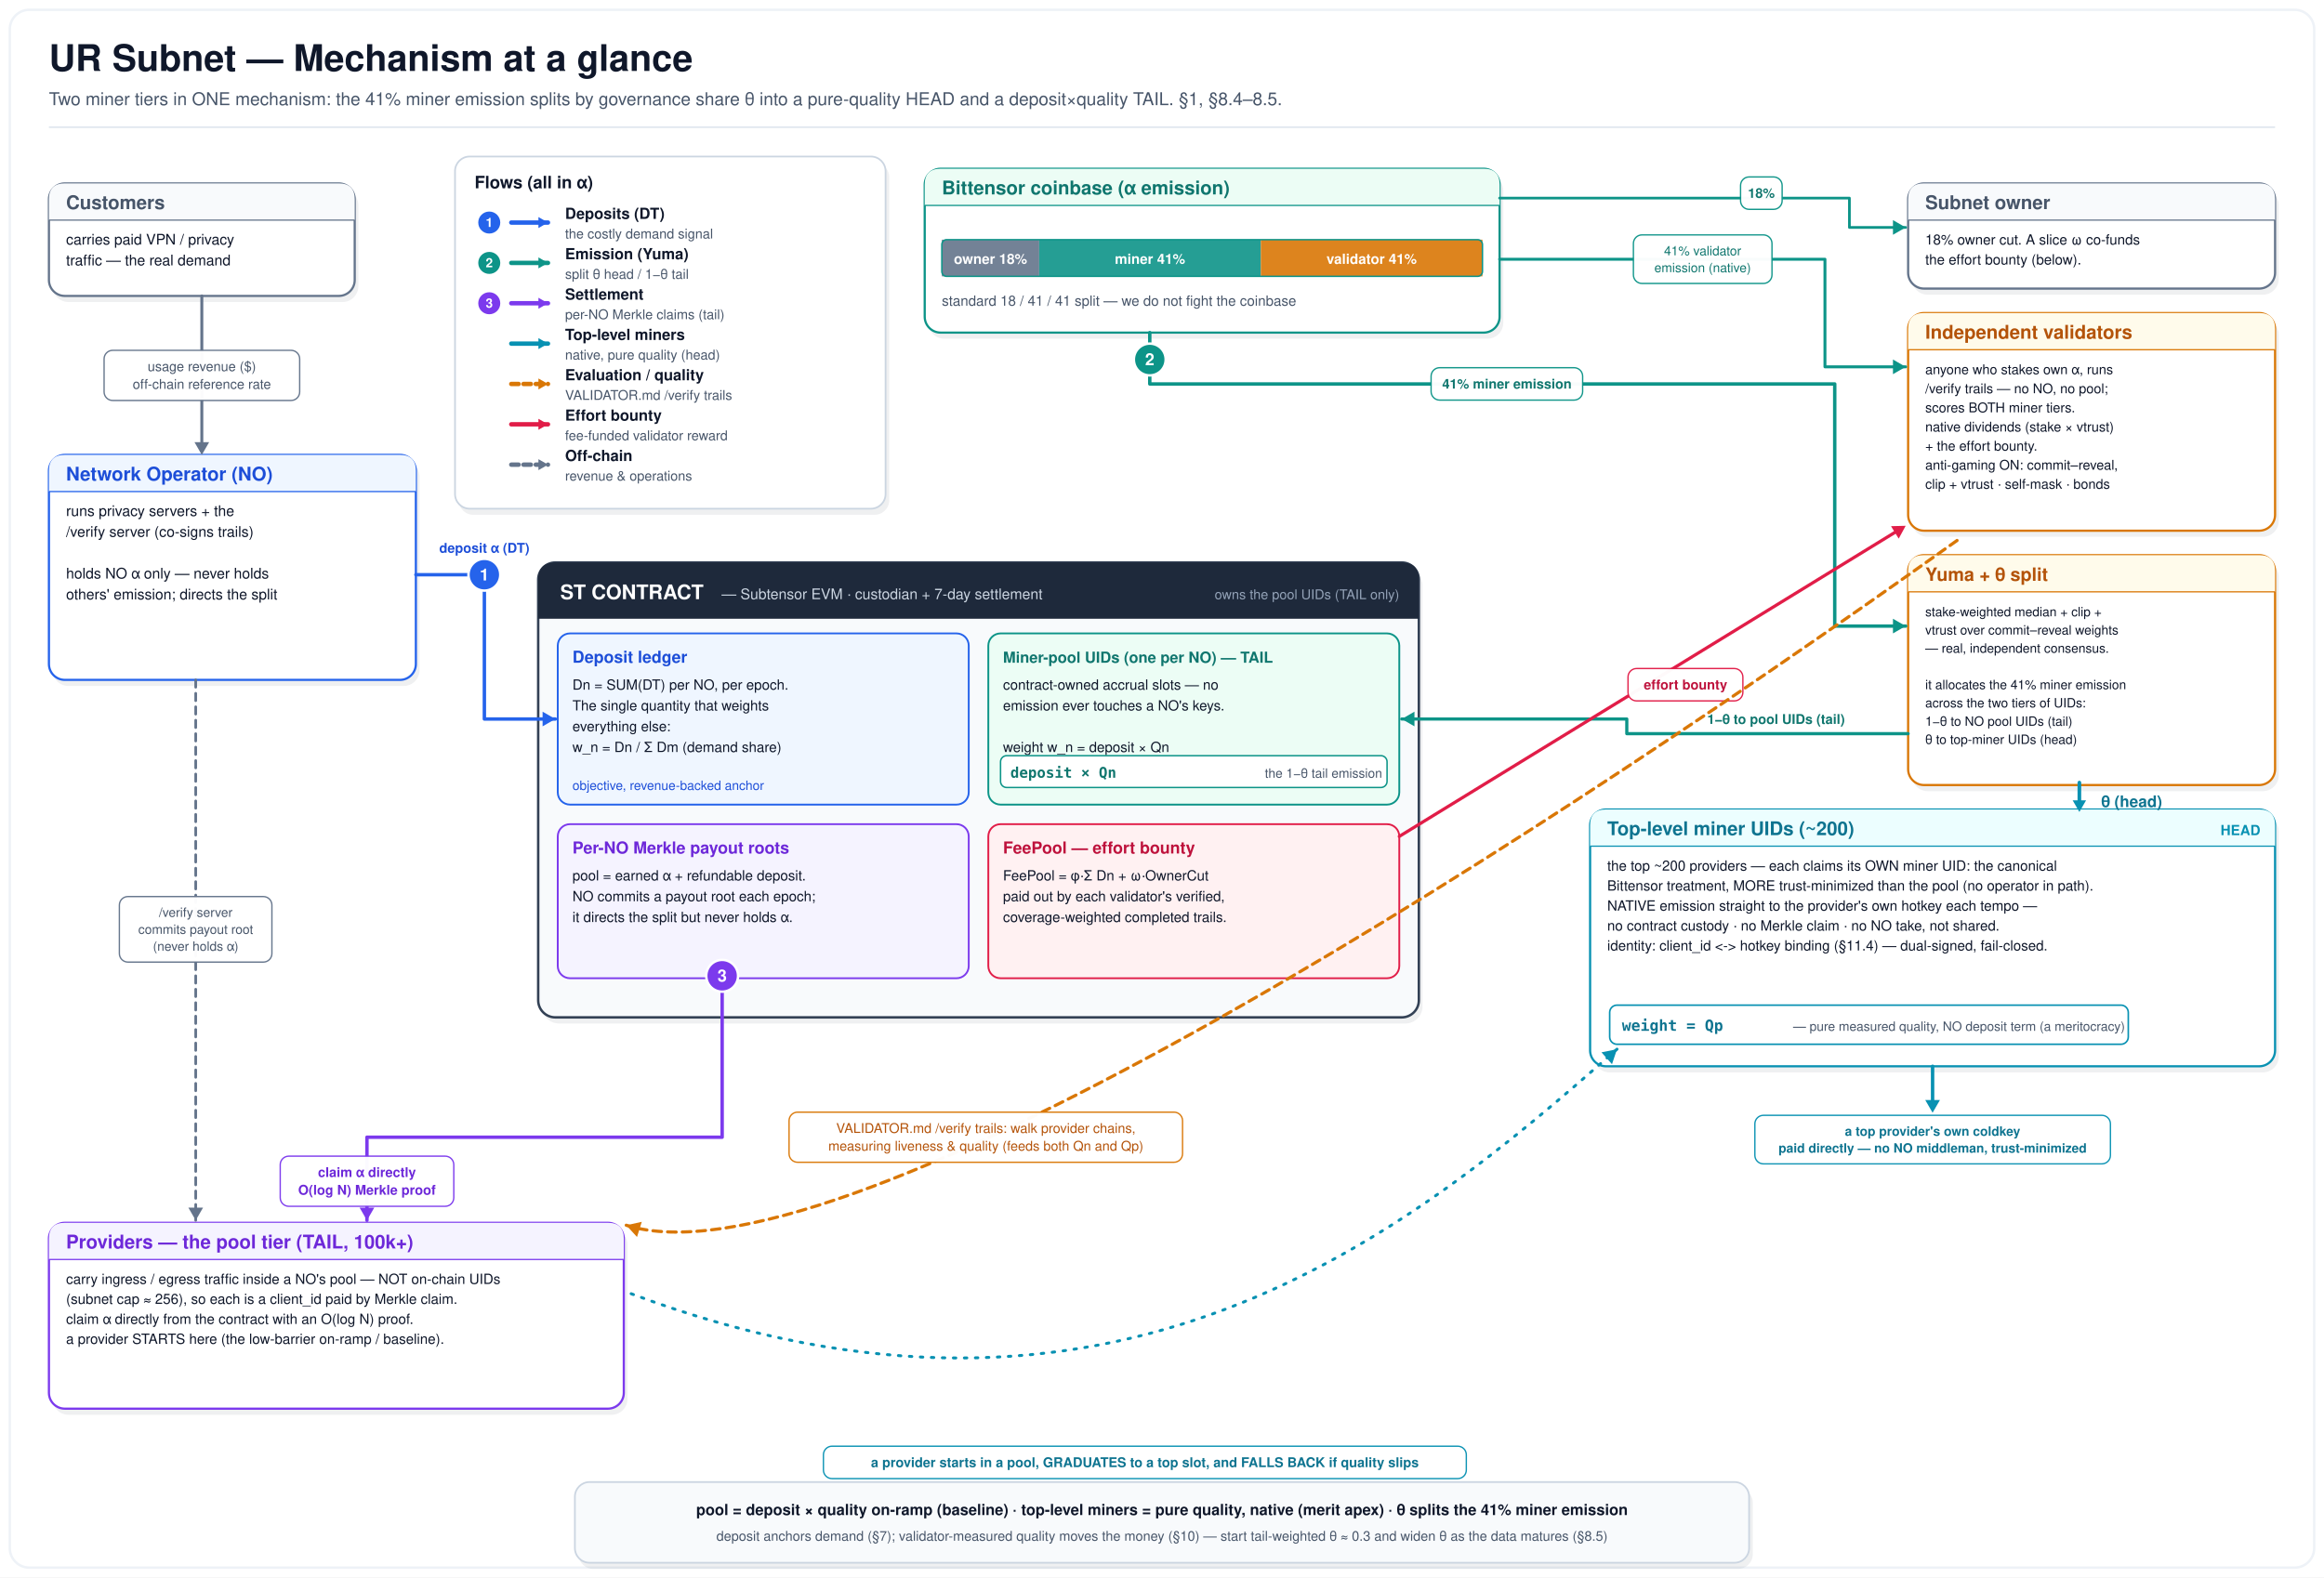
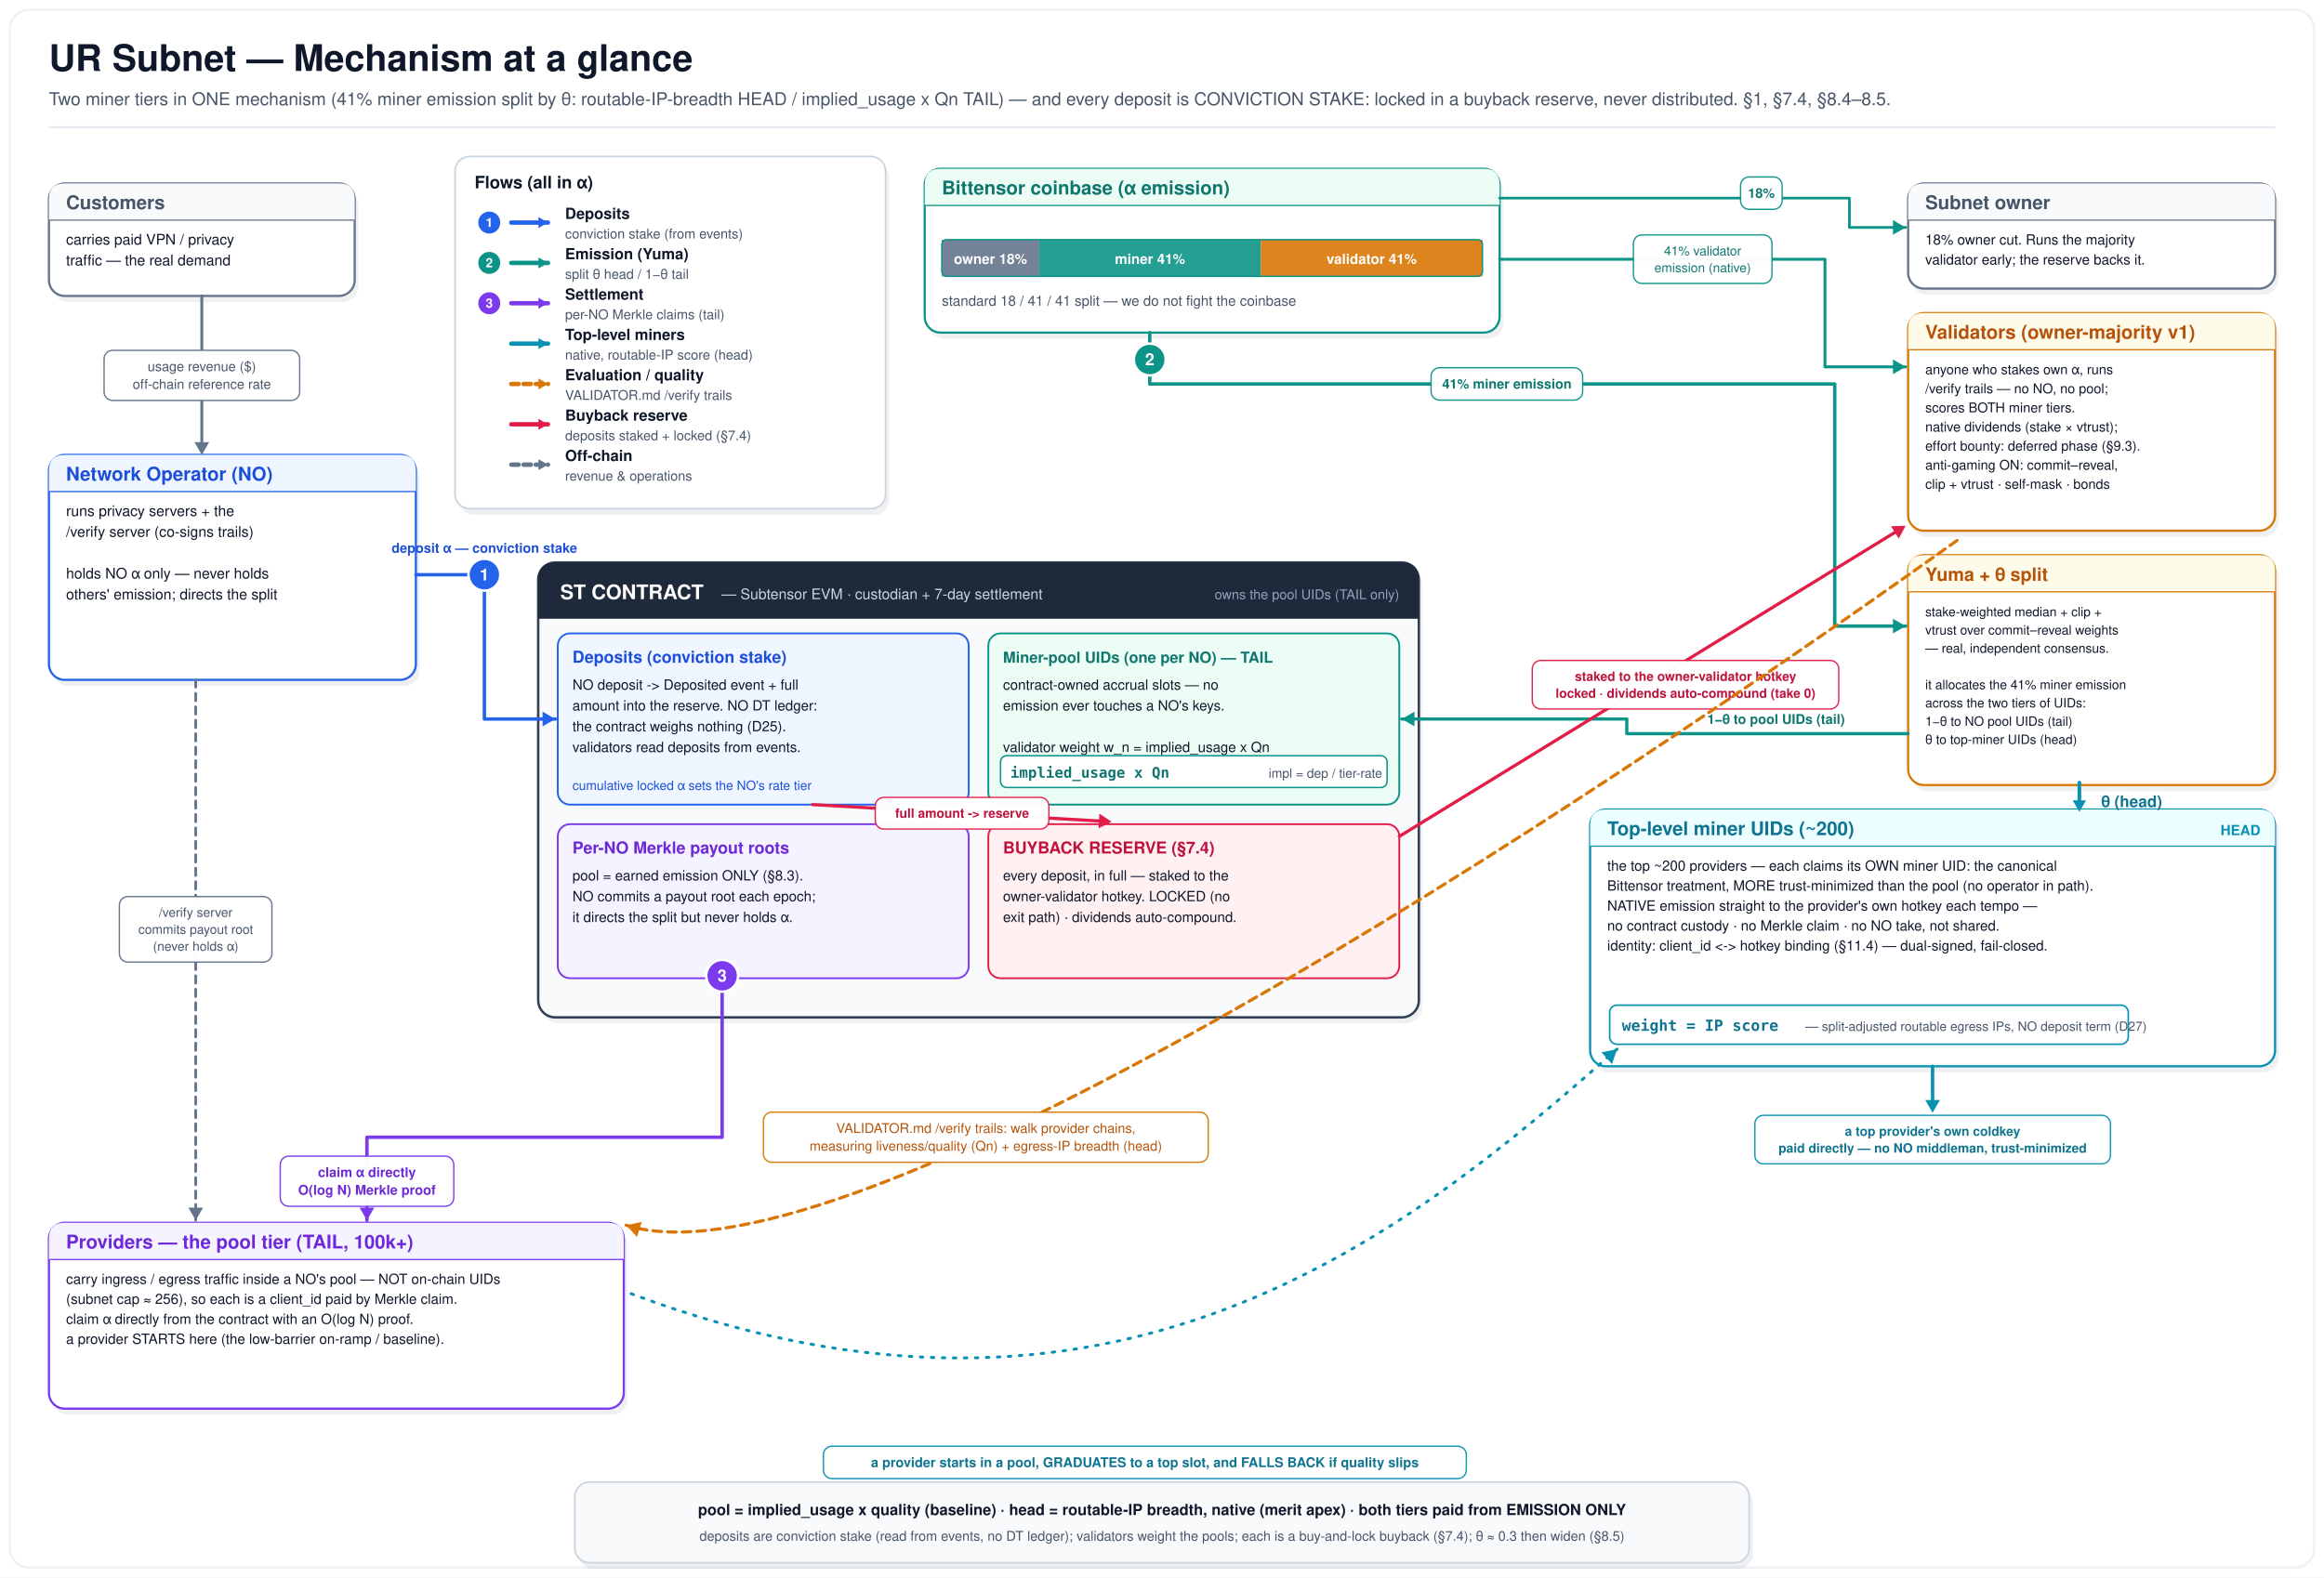
<svg xmlns="http://www.w3.org/2000/svg" width="1900" height="1290" viewBox="0 0 1900 1290">
  <rect width="1900" height="1290" fill="#ffffff" />
  <rect x="8" y="8" width="1884" height="1274" rx="16" fill="none" stroke="#eef2f7" stroke-width="2" />
  <text x="40.0" y="58.0" font-family="'Helvetica Neue','Helvetica','Arial',sans-serif" font-size="30" font-weight="bold" fill="#0f172a" text-anchor="start">UR Subnet — Mechanism at a glance</text>
-   <text x="40.0" y="86.0" font-family="'Helvetica Neue','Helvetica','Arial',sans-serif" font-size="14.5" font-weight="normal" fill="#475569" text-anchor="start">Two miner tiers in ONE mechanism: the 41% miner emission splits by governance share θ into a pure-quality HEAD and a deposit×quality TAIL.  §1, §8.4–8.5.</text>
+   <text x="40.0" y="86.0" font-family="'Helvetica Neue','Helvetica','Arial',sans-serif" font-size="14.5" font-weight="normal" fill="#475569" text-anchor="start">Two miner tiers in ONE mechanism (41% miner emission split by θ: routable-IP-breadth HEAD / implied_usage x Qn TAIL) — and every deposit is CONVICTION STAKE: locked in a buyback reserve, never distributed.  §1, §7.4, §8.4–8.5.</text>
  <line x1="40" y1="104" x2="1860" y2="104" stroke="#e2e8f0" stroke-width="1.5" />
  <rect x="43.0" y="155.0" width="250" height="92" rx="13" fill="#0f172a" opacity="0.07" />
  <rect x="40.0" y="150.0" width="250" height="92" rx="13" fill="#ffffff" stroke="#64748b" stroke-width="1.8" />
  <path d="M 45.0 163.0 a 8 8 0 0 1 8 -8 L 277.0 155.0" fill="none" />
  <path d="M 40.0 163.0 Q 40.0 150.0 53.0 150.0 L 277.0 150.0 Q 290.0 150.0 290.0 163.0 L 290.0 180.0 L 40.0 180.0 Z" fill="#f8fafc" />
  <line x1="40.0" y1="180.0" x2="290.0" y2="180.0" stroke="#64748b" stroke-width="1" />
  <text x="54.0" y="171.0" font-family="'Helvetica Neue','Helvetica','Arial',sans-serif" font-size="15.5" font-weight="bold" fill="#475569" text-anchor="start">Customers</text>
  <text x="54.0" y="200.0" font-family="'Helvetica Neue','Helvetica','Arial',sans-serif" font-size="12" font-weight="normal" fill="#0f172a" text-anchor="start">carries paid VPN / privacy</text>
  <text x="54.0" y="217.0" font-family="'Helvetica Neue','Helvetica','Arial',sans-serif" font-size="12" font-weight="normal" fill="#0f172a" text-anchor="start">traffic — the real demand</text>
  <rect x="43.0" y="377.0" width="300" height="184" rx="13" fill="#0f172a" opacity="0.07" />
  <rect x="40.0" y="372.0" width="300" height="184" rx="13" fill="#ffffff" stroke="#2563eb" stroke-width="1.8" />
  <path d="M 45.0 385.0 a 8 8 0 0 1 8 -8 L 327.0 377.0" fill="none" />
  <path d="M 40.0 385.0 Q 40.0 372.0 53.0 372.0 L 327.0 372.0 Q 340.0 372.0 340.0 385.0 L 340.0 402.0 L 40.0 402.0 Z" fill="#eff6ff" />
  <line x1="40.0" y1="402.0" x2="340.0" y2="402.0" stroke="#2563eb" stroke-width="1" />
  <text x="54.0" y="393.0" font-family="'Helvetica Neue','Helvetica','Arial',sans-serif" font-size="15.5" font-weight="bold" fill="#1d4ed8" text-anchor="start">Network Operator (NO)</text>
  <text x="54.0" y="422.0" font-family="'Helvetica Neue','Helvetica','Arial',sans-serif" font-size="12" font-weight="normal" fill="#0f172a" text-anchor="start">runs privacy servers + the</text>
  <text x="54.0" y="439.0" font-family="'Helvetica Neue','Helvetica','Arial',sans-serif" font-size="12" font-weight="normal" fill="#0f172a" text-anchor="start">/verify server (co-signs trails)</text>
  <text x="54.0" y="456.1" font-family="'Helvetica Neue','Helvetica','Arial',sans-serif" font-size="12" font-weight="normal" fill="#0f172a" text-anchor="start" />
  <text x="54.0" y="473.1" font-family="'Helvetica Neue','Helvetica','Arial',sans-serif" font-size="12" font-weight="normal" fill="#0f172a" text-anchor="start">holds NO α only — never holds</text>
  <text x="54.0" y="490.2" font-family="'Helvetica Neue','Helvetica','Arial',sans-serif" font-size="12" font-weight="normal" fill="#0f172a" text-anchor="start">others' emission; directs the split</text>
  <rect x="43.0" y="1005.0" width="470" height="152" rx="13" fill="#0f172a" opacity="0.07" />
  <rect x="40.0" y="1000.0" width="470" height="152" rx="13" fill="#ffffff" stroke="#7c3aed" stroke-width="1.8" />
  <path d="M 45.0 1013.0 a 8 8 0 0 1 8 -8 L 497.0 1005.0" fill="none" />
  <path d="M 40.0 1013.0 Q 40.0 1000.0 53.0 1000.0 L 497.0 1000.0 Q 510.0 1000.0 510.0 1013.0 L 510.0 1030.0 L 40.0 1030.0 Z" fill="#f5f3ff" />
  <line x1="40.0" y1="1030.0" x2="510.0" y2="1030.0" stroke="#7c3aed" stroke-width="1" />
  <text x="54.0" y="1021.0" font-family="'Helvetica Neue','Helvetica','Arial',sans-serif" font-size="15.5" font-weight="bold" fill="#6d28d9" text-anchor="start">Providers — the pool tier  (TAIL, 100k+)</text>
  <text x="54.0" y="1050.0" font-family="'Helvetica Neue','Helvetica','Arial',sans-serif" font-size="11.5" font-weight="normal" fill="#0f172a" text-anchor="start">carry ingress / egress traffic inside a NO's pool — NOT on-chain UIDs</text>
  <text x="54.0" y="1066.3" font-family="'Helvetica Neue','Helvetica','Arial',sans-serif" font-size="11.5" font-weight="normal" fill="#0f172a" text-anchor="start">(subnet cap ≈ 256), so each is a client_id paid by Merkle claim.</text>
  <text x="54.0" y="1082.7" font-family="'Helvetica Neue','Helvetica','Arial',sans-serif" font-size="11.5" font-weight="normal" fill="#0f172a" text-anchor="start">claim α directly from the contract with an O(log N) proof.</text>
  <text x="54.0" y="1099.0" font-family="'Helvetica Neue','Helvetica','Arial',sans-serif" font-size="11.5" font-weight="normal" fill="#0f172a" text-anchor="start">a provider STARTS here (the low-barrier on-ramp / baseline).</text>
  <rect x="759.0" y="143.0" width="470" height="134" rx="13" fill="#0f172a" opacity="0.07" />
  <rect x="756.0" y="138.0" width="470" height="134" rx="13" fill="#ffffff" stroke="#0d9488" stroke-width="1.8" />
  <path d="M 761.0 151.0 a 8 8 0 0 1 8 -8 L 1213.0 143.0" fill="none" />
  <path d="M 756.0 151.0 Q 756.0 138.0 769.0 138.0 L 1213.0 138.0 Q 1226.0 138.0 1226.0 151.0 L 1226.0 168.0 L 756.0 168.0 Z" fill="#ecfdf5" />
  <line x1="756.0" y1="168.0" x2="1226.0" y2="168.0" stroke="#0d9488" stroke-width="1" />
  <text x="770.0" y="159.0" font-family="'Helvetica Neue','Helvetica','Arial',sans-serif" font-size="15.5" font-weight="bold" fill="#0f766e" text-anchor="start">Bittensor coinbase  (α emission)</text>
  <rect x="770.0" y="196" width="79.6" height="30" fill="#64748b" opacity="0.9" />
  <text x="809.8" y="215.8" font-family="'Helvetica Neue','Helvetica','Arial',sans-serif" font-size="11.5" font-weight="bold" fill="white" text-anchor="middle">owner 18%</text>
  <rect x="849.6" y="196" width="181.2" height="30" fill="#0d9488" opacity="0.9" />
  <text x="940.2" y="215.8" font-family="'Helvetica Neue','Helvetica','Arial',sans-serif" font-size="11.5" font-weight="bold" fill="white" text-anchor="middle">miner 41%</text>
  <rect x="1030.8" y="196" width="181.2" height="30" fill="#d97706" opacity="0.9" />
  <text x="1121.4" y="215.8" font-family="'Helvetica Neue','Helvetica','Arial',sans-serif" font-size="11.5" font-weight="bold" fill="white" text-anchor="middle">validator 41%</text>
  <rect x="770" y="196" width="442" height="30" rx="4" fill="none" stroke="#0d9488" stroke-width="1.2" />
  <text x="770.0" y="250.0" font-family="'Helvetica Neue','Helvetica','Arial',sans-serif" font-size="11.5" font-weight="italic" fill="#475569" text-anchor="start">standard 18 / 41 / 41 split — we do not fight the coinbase</text>
  <rect x="1563.0" y="155.0" width="300" height="86" rx="13" fill="#0f172a" opacity="0.07" />
  <rect x="1560.0" y="150.0" width="300" height="86" rx="13" fill="#ffffff" stroke="#64748b" stroke-width="1.8" />
  <path d="M 1565.0 163.0 a 8 8 0 0 1 8 -8 L 1847.0 155.0" fill="none" />
  <path d="M 1560.0 163.0 Q 1560.0 150.0 1573.0 150.0 L 1847.0 150.0 Q 1860.0 150.0 1860.0 163.0 L 1860.0 180.0 L 1560.0 180.0 Z" fill="#f8fafc" />
  <line x1="1560.0" y1="180.0" x2="1860.0" y2="180.0" stroke="#64748b" stroke-width="1" />
  <text x="1574.0" y="171.0" font-family="'Helvetica Neue','Helvetica','Arial',sans-serif" font-size="15.5" font-weight="bold" fill="#475569" text-anchor="start">Subnet owner</text>
-   <text x="1574.0" y="200.0" font-family="'Helvetica Neue','Helvetica','Arial',sans-serif" font-size="11.5" font-weight="normal" fill="#0f172a" text-anchor="start">18% owner cut. A slice ω co-funds</text>
-   <text x="1574.0" y="216.3" font-family="'Helvetica Neue','Helvetica','Arial',sans-serif" font-size="11.5" font-weight="normal" fill="#0f172a" text-anchor="start">the effort bounty (below).</text>
+   <text x="1574.0" y="200.0" font-family="'Helvetica Neue','Helvetica','Arial',sans-serif" font-size="11.5" font-weight="normal" fill="#0f172a" text-anchor="start">18% owner cut. Runs the majority</text>
+   <text x="1574.0" y="216.3" font-family="'Helvetica Neue','Helvetica','Arial',sans-serif" font-size="11.5" font-weight="normal" fill="#0f172a" text-anchor="start">validator early; the reserve backs it.</text>
  <rect x="1563.0" y="261.0" width="300" height="178" rx="13" fill="#0f172a" opacity="0.07" />
  <rect x="1560.0" y="256.0" width="300" height="178" rx="13" fill="#ffffff" stroke="#d97706" stroke-width="1.8" />
  <path d="M 1565.0 269.0 a 8 8 0 0 1 8 -8 L 1847.0 261.0" fill="none" />
  <path d="M 1560.0 269.0 Q 1560.0 256.0 1573.0 256.0 L 1847.0 256.0 Q 1860.0 256.0 1860.0 269.0 L 1860.0 286.0 L 1560.0 286.0 Z" fill="#fffbeb" />
  <line x1="1560.0" y1="286.0" x2="1860.0" y2="286.0" stroke="#d97706" stroke-width="1" />
-   <text x="1574.0" y="277.0" font-family="'Helvetica Neue','Helvetica','Arial',sans-serif" font-size="15.5" font-weight="bold" fill="#b45309" text-anchor="start">Independent validators</text>
+   <text x="1574.0" y="277.0" font-family="'Helvetica Neue','Helvetica','Arial',sans-serif" font-size="15.5" font-weight="bold" fill="#b45309" text-anchor="start">Validators  (owner-majority v1)</text>
  <text x="1574.0" y="306.0" font-family="'Helvetica Neue','Helvetica','Arial',sans-serif" font-size="11" font-weight="normal" fill="#0f172a" text-anchor="start">anyone who stakes own α, runs</text>
  <text x="1574.0" y="321.6" font-family="'Helvetica Neue','Helvetica','Arial',sans-serif" font-size="11" font-weight="normal" fill="#0f172a" text-anchor="start">/verify trails — no NO, no pool;</text>
  <text x="1574.0" y="337.2" font-family="'Helvetica Neue','Helvetica','Arial',sans-serif" font-size="11" font-weight="normal" fill="#0f172a" text-anchor="start">scores BOTH miner tiers.</text>
-   <text x="1574.0" y="352.9" font-family="'Helvetica Neue','Helvetica','Arial',sans-serif" font-size="11" font-weight="normal" fill="#0f172a" text-anchor="start">native dividends (stake × vtrust)</text>
-   <text x="1574.0" y="368.5" font-family="'Helvetica Neue','Helvetica','Arial',sans-serif" font-size="11" font-weight="normal" fill="#0f172a" text-anchor="start">+ the effort bounty.</text>
+   <text x="1574.0" y="352.9" font-family="'Helvetica Neue','Helvetica','Arial',sans-serif" font-size="11" font-weight="normal" fill="#0f172a" text-anchor="start">native dividends (stake × vtrust);</text>
+   <text x="1574.0" y="368.5" font-family="'Helvetica Neue','Helvetica','Arial',sans-serif" font-size="11" font-weight="normal" fill="#0f172a" text-anchor="start">effort bounty: deferred phase (§9.3).</text>
  <text x="1574.0" y="384.1" font-family="'Helvetica Neue','Helvetica','Arial',sans-serif" font-size="11" font-weight="normal" fill="#0f172a" text-anchor="start">anti-gaming ON: commit–reveal,</text>
  <text x="1574.0" y="399.7" font-family="'Helvetica Neue','Helvetica','Arial',sans-serif" font-size="11" font-weight="normal" fill="#0f172a" text-anchor="start">clip + vtrust · self-mask · bonds</text>
  <rect x="1563.0" y="459.0" width="300" height="188" rx="13" fill="#0f172a" opacity="0.07" />
  <rect x="1560.0" y="454.0" width="300" height="188" rx="13" fill="#ffffff" stroke="#d97706" stroke-width="1.8" />
  <path d="M 1565.0 467.0 a 8 8 0 0 1 8 -8 L 1847.0 459.0" fill="none" />
  <path d="M 1560.0 467.0 Q 1560.0 454.0 1573.0 454.0 L 1847.0 454.0 Q 1860.0 454.0 1860.0 467.0 L 1860.0 484.0 L 1560.0 484.0 Z" fill="#fffbeb" />
  <line x1="1560.0" y1="484.0" x2="1860.0" y2="484.0" stroke="#d97706" stroke-width="1" />
  <text x="1574.0" y="475.0" font-family="'Helvetica Neue','Helvetica','Arial',sans-serif" font-size="15" font-weight="bold" fill="#b45309" text-anchor="start">Yuma  +  θ split</text>
  <text x="1574.0" y="504.0" font-family="'Helvetica Neue','Helvetica','Arial',sans-serif" font-size="10.5" font-weight="normal" fill="#0f172a" text-anchor="start">stake-weighted median + clip +</text>
  <text x="1574.0" y="518.9" font-family="'Helvetica Neue','Helvetica','Arial',sans-serif" font-size="10.5" font-weight="normal" fill="#0f172a" text-anchor="start">vtrust over commit–reveal weights</text>
  <text x="1574.0" y="533.8" font-family="'Helvetica Neue','Helvetica','Arial',sans-serif" font-size="10.5" font-weight="normal" fill="#0f172a" text-anchor="start">— real, independent consensus.</text>
  <text x="1574.0" y="548.7" font-family="'Helvetica Neue','Helvetica','Arial',sans-serif" font-size="10.5" font-weight="normal" fill="#0f172a" text-anchor="start" />
  <text x="1574.0" y="563.6" font-family="'Helvetica Neue','Helvetica','Arial',sans-serif" font-size="10.5" font-weight="normal" fill="#0f172a" text-anchor="start">it allocates the 41% miner emission</text>
  <text x="1574.0" y="578.5" font-family="'Helvetica Neue','Helvetica','Arial',sans-serif" font-size="10.5" font-weight="normal" fill="#0f172a" text-anchor="start">across the two tiers of UIDs:</text>
  <text x="1574.0" y="593.5" font-family="'Helvetica Neue','Helvetica','Arial',sans-serif" font-size="10.5" font-weight="normal" fill="#0f172a" text-anchor="start">   1−θ  to NO pool UIDs  (tail)</text>
  <text x="1574.0" y="608.4" font-family="'Helvetica Neue','Helvetica','Arial',sans-serif" font-size="10.5" font-weight="normal" fill="#0f172a" text-anchor="start">   θ    to top-miner UIDs (head)</text>
  <rect x="1303.0" y="667.0" width="560" height="210" rx="13" fill="#0f172a" opacity="0.07" />
  <rect x="1300.0" y="662.0" width="560" height="210" rx="13" fill="#ffffff" stroke="#0891b2" stroke-width="1.8" />
  <path d="M 1305.0 675.0 a 8 8 0 0 1 8 -8 L 1847.0 667.0" fill="none" />
  <path d="M 1300.0 675.0 Q 1300.0 662.0 1313.0 662.0 L 1847.0 662.0 Q 1860.0 662.0 1860.0 675.0 L 1860.0 692.0 L 1300.0 692.0 Z" fill="#ecfeff" />
  <line x1="1300.0" y1="692.0" x2="1860.0" y2="692.0" stroke="#0891b2" stroke-width="1" />
  <text x="1314.0" y="683.0" font-family="'Helvetica Neue','Helvetica','Arial',sans-serif" font-size="15.5" font-weight="bold" fill="#0e7490" text-anchor="start">Top-level miner UIDs   (~200)</text>
  <text x="1848.0" y="683.0" font-family="'Helvetica Neue','Helvetica','Arial',sans-serif" font-size="11.5" font-weight="bold" fill="#0891b2" text-anchor="end">HEAD</text>
  <text x="1314.0" y="712.0" font-family="'Helvetica Neue','Helvetica','Arial',sans-serif" font-size="11.5" font-weight="normal" fill="#0f172a" text-anchor="start">the top ~200 providers — each claims its OWN miner UID: the canonical</text>
  <text x="1314.0" y="728.3" font-family="'Helvetica Neue','Helvetica','Arial',sans-serif" font-size="11.5" font-weight="normal" fill="#0f172a" text-anchor="start">Bittensor treatment, MORE trust-minimized than the pool (no operator in path).</text>
  <text x="1314.0" y="744.7" font-family="'Helvetica Neue','Helvetica','Arial',sans-serif" font-size="11.5" font-weight="normal" fill="#0f172a" text-anchor="start">NATIVE emission straight to the provider's own hotkey each tempo —</text>
  <text x="1314.0" y="761.0" font-family="'Helvetica Neue','Helvetica','Arial',sans-serif" font-size="11.5" font-weight="normal" fill="#0f172a" text-anchor="start">no contract custody · no Merkle claim · no NO take, not shared.</text>
  <text x="1314.0" y="777.3" font-family="'Helvetica Neue','Helvetica','Arial',sans-serif" font-size="11.5" font-weight="normal" fill="#0f172a" text-anchor="start">identity: client_id &lt;-&gt; hotkey binding (§11.4) — dual-signed, fail-closed.</text>
  <rect x="1316" y="822" width="424" height="32" rx="6" fill="white" stroke="#0891b2" stroke-width="1.3" />
-   <text x="1326.0" y="843.0" font-family="'Menlo','Monaco',monospace" font-size="12.5" font-weight="bold" fill="#0e7490" text-anchor="start">weight = Qp</text>
-   <text x="1466.0" y="843.0" font-family="'Helvetica Neue','Helvetica','Arial',sans-serif" font-size="10.5" font-weight="italic" fill="#475569" text-anchor="start">— pure measured quality, NO deposit term (a meritocracy)</text>
+   <text x="1326.0" y="843.0" font-family="'Menlo','Monaco',monospace" font-size="12.5" font-weight="bold" fill="#0e7490" text-anchor="start">weight = IP score</text>
+   <text x="1476.0" y="843.0" font-family="'Helvetica Neue','Helvetica','Arial',sans-serif" font-size="10.5" font-weight="italic" fill="#475569" text-anchor="start">— split-adjusted routable egress IPs, NO deposit term (D27)</text>
  <rect x="375.0" y="133.0" width="352" height="288" rx="12" fill="#0f172a" opacity="0.07" />
  <rect x="372.0" y="128.0" width="352" height="288" rx="12" fill="#ffffff" stroke="#cbd5e1" stroke-width="1.4" />
  <text x="388.0" y="154.0" font-family="'Helvetica Neue','Helvetica','Arial',sans-serif" font-size="14" font-weight="bold" fill="#0f172a" text-anchor="start">Flows  (all in α)</text>
  <circle cx="400.0" cy="182.0" r="10" fill="#2563eb" stroke="white" stroke-width="2" />
  <text x="400.0" y="185.6" font-family="'Helvetica Neue','Helvetica','Arial',sans-serif" font-size="10.5" font-weight="bold" fill="white" text-anchor="middle">1</text>
  <line x1="418" y1="182" x2="448" y2="182" stroke="#2563eb" stroke-width="3.6" stroke-linecap="round" />
  <path d="M 448.0 182.0 L 440.2 186.5 L 440.2 177.5 Z" fill="#2563eb" />
-   <text x="462.0" y="179.0" font-family="'Helvetica Neue','Helvetica','Arial',sans-serif" font-size="12.5" font-weight="bold" fill="#0f172a" text-anchor="start">Deposits (DT)</text>
-   <text x="462.0" y="195.0" font-family="'Helvetica Neue','Helvetica','Arial',sans-serif" font-size="11" font-weight="normal" fill="#475569" text-anchor="start">the costly demand signal</text>
+   <text x="462.0" y="179.0" font-family="'Helvetica Neue','Helvetica','Arial',sans-serif" font-size="12.5" font-weight="bold" fill="#0f172a" text-anchor="start">Deposits</text>
+   <text x="462.0" y="195.0" font-family="'Helvetica Neue','Helvetica','Arial',sans-serif" font-size="11" font-weight="normal" fill="#475569" text-anchor="start">conviction stake (from events)</text>
  <circle cx="400.0" cy="215.0" r="10" fill="#0d9488" stroke="white" stroke-width="2" />
  <text x="400.0" y="218.6" font-family="'Helvetica Neue','Helvetica','Arial',sans-serif" font-size="10.5" font-weight="bold" fill="white" text-anchor="middle">2</text>
  <line x1="418" y1="215" x2="448" y2="215" stroke="#0d9488" stroke-width="3.6" stroke-linecap="round" />
  <path d="M 448.0 215.0 L 440.2 219.5 L 440.2 210.5 Z" fill="#0d9488" />
  <text x="462.0" y="212.0" font-family="'Helvetica Neue','Helvetica','Arial',sans-serif" font-size="12.5" font-weight="bold" fill="#0f172a" text-anchor="start">Emission (Yuma)</text>
  <text x="462.0" y="228.0" font-family="'Helvetica Neue','Helvetica','Arial',sans-serif" font-size="11" font-weight="normal" fill="#475569" text-anchor="start">split θ head / 1−θ tail</text>
  <circle cx="400.0" cy="248.0" r="10" fill="#7c3aed" stroke="white" stroke-width="2" />
  <text x="400.0" y="251.6" font-family="'Helvetica Neue','Helvetica','Arial',sans-serif" font-size="10.5" font-weight="bold" fill="white" text-anchor="middle">3</text>
  <line x1="418" y1="248" x2="448" y2="248" stroke="#7c3aed" stroke-width="3.6" stroke-linecap="round" />
  <path d="M 448.0 248.0 L 440.2 252.5 L 440.2 243.5 Z" fill="#7c3aed" />
  <text x="462.0" y="245.0" font-family="'Helvetica Neue','Helvetica','Arial',sans-serif" font-size="12.5" font-weight="bold" fill="#0f172a" text-anchor="start">Settlement</text>
  <text x="462.0" y="261.0" font-family="'Helvetica Neue','Helvetica','Arial',sans-serif" font-size="11" font-weight="normal" fill="#475569" text-anchor="start">per-NO Merkle claims (tail)</text>
  <line x1="418" y1="281" x2="448" y2="281" stroke="#0891b2" stroke-width="3.6" stroke-linecap="round" />
  <path d="M 448.0 281.0 L 440.2 285.5 L 440.2 276.5 Z" fill="#0891b2" />
  <text x="462.0" y="278.0" font-family="'Helvetica Neue','Helvetica','Arial',sans-serif" font-size="12.5" font-weight="bold" fill="#0f172a" text-anchor="start">Top-level miners</text>
-   <text x="462.0" y="294.0" font-family="'Helvetica Neue','Helvetica','Arial',sans-serif" font-size="11" font-weight="normal" fill="#475569" text-anchor="start">native, pure quality (head)</text>
+   <text x="462.0" y="294.0" font-family="'Helvetica Neue','Helvetica','Arial',sans-serif" font-size="11" font-weight="normal" fill="#475569" text-anchor="start">native, routable-IP score (head)</text>
  <line x1="418" y1="314" x2="448" y2="314" stroke="#d97706" stroke-width="3.6" stroke-linecap="round" stroke-dasharray="6 4" />
  <path d="M 448.0 314.0 L 440.2 318.5 L 440.2 309.5 Z" fill="#d97706" />
  <text x="462.0" y="311.0" font-family="'Helvetica Neue','Helvetica','Arial',sans-serif" font-size="12.5" font-weight="bold" fill="#0f172a" text-anchor="start">Evaluation / quality</text>
  <text x="462.0" y="327.0" font-family="'Helvetica Neue','Helvetica','Arial',sans-serif" font-size="11" font-weight="normal" fill="#475569" text-anchor="start">VALIDATOR.md /verify trails</text>
  <line x1="418" y1="347" x2="448" y2="347" stroke="#e11d48" stroke-width="3.6" stroke-linecap="round" />
  <path d="M 448.0 347.0 L 440.2 351.5 L 440.2 342.5 Z" fill="#e11d48" />
-   <text x="462.0" y="344.0" font-family="'Helvetica Neue','Helvetica','Arial',sans-serif" font-size="12.5" font-weight="bold" fill="#0f172a" text-anchor="start">Effort bounty</text>
-   <text x="462.0" y="360.0" font-family="'Helvetica Neue','Helvetica','Arial',sans-serif" font-size="11" font-weight="normal" fill="#475569" text-anchor="start">fee-funded validator reward</text>
+   <text x="462.0" y="344.0" font-family="'Helvetica Neue','Helvetica','Arial',sans-serif" font-size="12.5" font-weight="bold" fill="#0f172a" text-anchor="start">Buyback reserve</text>
+   <text x="462.0" y="360.0" font-family="'Helvetica Neue','Helvetica','Arial',sans-serif" font-size="11" font-weight="normal" fill="#475569" text-anchor="start">deposits staked + locked (§7.4)</text>
  <line x1="418" y1="380" x2="448" y2="380" stroke="#64748b" stroke-width="3.6" stroke-linecap="round" stroke-dasharray="6 4" />
  <path d="M 448.0 380.0 L 440.2 384.5 L 440.2 375.5 Z" fill="#64748b" />
  <text x="462.0" y="377.0" font-family="'Helvetica Neue','Helvetica','Arial',sans-serif" font-size="12.5" font-weight="bold" fill="#0f172a" text-anchor="start">Off-chain</text>
  <text x="462.0" y="393.0" font-family="'Helvetica Neue','Helvetica','Arial',sans-serif" font-size="11" font-weight="normal" fill="#475569" text-anchor="start">revenue &amp; operations</text>
  <rect x="443.0" y="465.0" width="720" height="372" rx="14" fill="#0f172a" opacity="0.07" />
  <rect x="440.0" y="460.0" width="720" height="372" rx="14" fill="#f8fafc" stroke="#334155" stroke-width="2.0" />
  <path d="M 440 474 Q 440 460 454 460 L 1146 460 Q 1160 460 1160 474 L 1160 506 L 440 506 Z" fill="#1e293b" />
  <text x="458.0" y="490.0" font-family="'Helvetica Neue','Helvetica','Arial',sans-serif" font-size="16.5" font-weight="bold" fill="white" text-anchor="start">ST CONTRACT</text>
  <text x="590.0" y="490.0" font-family="'Helvetica Neue','Helvetica','Arial',sans-serif" font-size="12" font-weight="normal" fill="#cbd5e1" text-anchor="start">— Subtensor EVM · custodian + 7-day settlement</text>
  <text x="1144.0" y="490.0" font-family="'Helvetica Neue','Helvetica','Arial',sans-serif" font-size="11" font-weight="italic" fill="#94a3b8" text-anchor="end">owns the pool UIDs (TAIL only)</text>
  <rect x="456.0" y="518.0" width="336.0" height="140" rx="10" fill="#eff6ff" stroke="#2563eb" stroke-width="1.5" />
-   <text x="468.0" y="542.0" font-family="'Helvetica Neue','Helvetica','Arial',sans-serif" font-size="13.5" font-weight="bold" fill="#1d4ed8" text-anchor="start">Deposit ledger</text>
-   <text x="468.0" y="564.0" font-family="'Helvetica Neue','Helvetica','Arial',sans-serif" font-size="11.5" font-weight="normal" fill="#0f172a" text-anchor="start">Dn = SUM(DT) per NO, per epoch.</text>
-   <text x="468.0" y="581.0" font-family="'Helvetica Neue','Helvetica','Arial',sans-serif" font-size="11.5" font-weight="normal" fill="#0f172a" text-anchor="start">The single quantity that weights</text>
-   <text x="468.0" y="598.0" font-family="'Helvetica Neue','Helvetica','Arial',sans-serif" font-size="11.5" font-weight="normal" fill="#0f172a" text-anchor="start">everything else:</text>
-   <text x="468.0" y="615.0" font-family="'Helvetica Neue','Helvetica','Arial',sans-serif" font-size="11.5" font-weight="normal" fill="#0f172a" text-anchor="start">   w_n = Dn / Σ Dm   (demand share)</text>
-   <text x="468.0" y="646.0" font-family="'Helvetica Neue','Helvetica','Arial',sans-serif" font-size="10.5" font-weight="italic" fill="#1d4ed8" text-anchor="start">objective, revenue-backed anchor</text>
+   <text x="468.0" y="542.0" font-family="'Helvetica Neue','Helvetica','Arial',sans-serif" font-size="13.5" font-weight="bold" fill="#1d4ed8" text-anchor="start">Deposits  (conviction stake)</text>
+   <text x="468.0" y="564.0" font-family="'Helvetica Neue','Helvetica','Arial',sans-serif" font-size="11.5" font-weight="normal" fill="#0f172a" text-anchor="start">NO deposit -&gt; Deposited event + full</text>
+   <text x="468.0" y="581.0" font-family="'Helvetica Neue','Helvetica','Arial',sans-serif" font-size="11.5" font-weight="normal" fill="#0f172a" text-anchor="start">amount into the reserve. NO DT ledger:</text>
+   <text x="468.0" y="598.0" font-family="'Helvetica Neue','Helvetica','Arial',sans-serif" font-size="11.5" font-weight="normal" fill="#0f172a" text-anchor="start">the contract weighs nothing (D25).</text>
+   <text x="468.0" y="615.0" font-family="'Helvetica Neue','Helvetica','Arial',sans-serif" font-size="11.5" font-weight="normal" fill="#0f172a" text-anchor="start">validators read deposits from events.</text>
+   <text x="468.0" y="646.0" font-family="'Helvetica Neue','Helvetica','Arial',sans-serif" font-size="10.5" font-weight="italic" fill="#1d4ed8" text-anchor="start">cumulative locked α sets the NO's rate tier</text>
  <rect x="808.0" y="518.0" width="336.0" height="140" rx="10" fill="#ecfdf5" stroke="#0d9488" stroke-width="1.5" />
  <text x="820.0" y="542.0" font-family="'Helvetica Neue','Helvetica','Arial',sans-serif" font-size="12.5" font-weight="bold" fill="#0f766e" text-anchor="start">Miner-pool UIDs  (one per NO) — TAIL</text>
  <text x="820.0" y="564.0" font-family="'Helvetica Neue','Helvetica','Arial',sans-serif" font-size="11.5" font-weight="normal" fill="#0f172a" text-anchor="start">contract-owned accrual slots — no</text>
  <text x="820.0" y="581.0" font-family="'Helvetica Neue','Helvetica','Arial',sans-serif" font-size="11.5" font-weight="normal" fill="#0f172a" text-anchor="start">emission ever touches a NO's keys.</text>
  <text x="820.0" y="598.0" font-family="'Helvetica Neue','Helvetica','Arial',sans-serif" font-size="11.5" font-weight="normal" fill="#0f172a" text-anchor="start" />
-   <text x="820.0" y="615.0" font-family="'Helvetica Neue','Helvetica','Arial',sans-serif" font-size="11.5" font-weight="normal" fill="#0f172a" text-anchor="start">weight  w_n = deposit × Qn</text>
+   <text x="820.0" y="615.0" font-family="'Helvetica Neue','Helvetica','Arial',sans-serif" font-size="11.5" font-weight="normal" fill="#0f172a" text-anchor="start">validator weight  w_n = implied_usage x Qn</text>
  <rect x="818.0" y="618" width="316.0" height="26" rx="5" fill="white" stroke="#0d9488" stroke-width="1.2" />
-   <text x="826.0" y="636.0" font-family="'Menlo','Monaco',monospace" font-size="12" font-weight="bold" fill="#0f766e" text-anchor="start">deposit × Qn</text>
-   <text x="1130.0" y="636.0" font-family="'Helvetica Neue','Helvetica','Arial',sans-serif" font-size="10.5" font-weight="italic" fill="#475569" text-anchor="end">the 1−θ tail emission</text>
+   <text x="826.0" y="636.0" font-family="'Menlo','Monaco',monospace" font-size="12" font-weight="bold" fill="#0f766e" text-anchor="start">implied_usage x Qn</text>
+   <text x="1130.0" y="636.0" font-family="'Helvetica Neue','Helvetica','Arial',sans-serif" font-size="10.5" font-weight="italic" fill="#475569" text-anchor="end">impl = dep / tier-rate</text>
  <rect x="456.0" y="674.0" width="336.0" height="126" rx="10" fill="#f5f3ff" stroke="#7c3aed" stroke-width="1.5" />
  <text x="468.0" y="698.0" font-family="'Helvetica Neue','Helvetica','Arial',sans-serif" font-size="13.5" font-weight="bold" fill="#6d28d9" text-anchor="start">Per-NO Merkle payout roots</text>
-   <text x="468.0" y="720.0" font-family="'Helvetica Neue','Helvetica','Arial',sans-serif" font-size="11.5" font-weight="normal" fill="#0f172a" text-anchor="start">pool = earned α + refundable deposit.</text>
+   <text x="468.0" y="720.0" font-family="'Helvetica Neue','Helvetica','Arial',sans-serif" font-size="11.5" font-weight="normal" fill="#0f172a" text-anchor="start">pool = earned emission ONLY (§8.3).</text>
  <text x="468.0" y="737.0" font-family="'Helvetica Neue','Helvetica','Arial',sans-serif" font-size="11.5" font-weight="normal" fill="#0f172a" text-anchor="start">NO commits a payout root each epoch;</text>
  <text x="468.0" y="754.0" font-family="'Helvetica Neue','Helvetica','Arial',sans-serif" font-size="11.5" font-weight="normal" fill="#0f172a" text-anchor="start">it directs the split but never holds α.</text>
  <rect x="808.0" y="674.0" width="336.0" height="126" rx="10" fill="#fff1f2" stroke="#e11d48" stroke-width="1.5" />
-   <text x="820.0" y="698.0" font-family="'Helvetica Neue','Helvetica','Arial',sans-serif" font-size="13.5" font-weight="bold" fill="#be123c" text-anchor="start">FeePool — effort bounty</text>
-   <text x="820.0" y="720.0" font-family="'Helvetica Neue','Helvetica','Arial',sans-serif" font-size="11.5" font-weight="normal" fill="#0f172a" text-anchor="start">FeePool = φ·Σ Dn  +  ω·OwnerCut</text>
-   <text x="820.0" y="737.0" font-family="'Helvetica Neue','Helvetica','Arial',sans-serif" font-size="11.5" font-weight="normal" fill="#0f172a" text-anchor="start">paid out by each validator's verified,</text>
-   <text x="820.0" y="754.0" font-family="'Helvetica Neue','Helvetica','Arial',sans-serif" font-size="11.5" font-weight="normal" fill="#0f172a" text-anchor="start">coverage-weighted completed trails.</text>
+   <text x="820.0" y="698.0" font-family="'Helvetica Neue','Helvetica','Arial',sans-serif" font-size="13.5" font-weight="bold" fill="#be123c" text-anchor="start">BUYBACK RESERVE  (§7.4)</text>
+   <text x="820.0" y="720.0" font-family="'Helvetica Neue','Helvetica','Arial',sans-serif" font-size="11.5" font-weight="normal" fill="#0f172a" text-anchor="start">every deposit, in full — staked to the</text>
+   <text x="820.0" y="737.0" font-family="'Helvetica Neue','Helvetica','Arial',sans-serif" font-size="11.5" font-weight="normal" fill="#0f172a" text-anchor="start">owner-validator hotkey. LOCKED (no</text>
+   <text x="820.0" y="754.0" font-family="'Helvetica Neue','Helvetica','Arial',sans-serif" font-size="11.5" font-weight="normal" fill="#0f172a" text-anchor="start">exit path) · dividends auto-compound.</text>
  <line x1="165.0" y1="242.0" x2="165.0" y2="363.6" stroke="#64748b" stroke-width="2.4" stroke-linecap="round" />
  <path d="M 165.0 372.0 L 159.0 361.6 L 171.0 361.6 Z" fill="#64748b" />
  <rect x="85.1" y="286.5" width="159.9" height="41.0" rx="7" fill="white" stroke="#64748b" stroke-width="1.1" opacity="0.97" />
  <text x="165.0" y="303.5" font-family="'Helvetica Neue','Helvetica','Arial',sans-serif" font-size="11" font-weight="normal" fill="#475569" text-anchor="middle">usage revenue ($)</text>
  <text x="165.0" y="318.0" font-family="'Helvetica Neue','Helvetica','Arial',sans-serif" font-size="11" font-weight="normal" fill="#475569" text-anchor="middle">off-chain reference rate</text>
  <polyline points="340.0,470.0 396.0,470.0 396.0,588.0 454.0,588.0" fill="none" stroke="#2563eb" stroke-width="2.8" stroke-linejoin="round" stroke-linecap="round" />
  <path d="M 454.0 588.0 L 443.6 594.0 L 443.6 582.0 Z" fill="#2563eb" />
-   <text x="396.0" y="452.0" font-family="'Helvetica Neue','Helvetica','Arial',sans-serif" font-size="11" font-weight="bold" fill="#1d4ed8" text-anchor="middle">deposit α (DT)</text>
+   <text x="396.0" y="452.0" font-family="'Helvetica Neue','Helvetica','Arial',sans-serif" font-size="11" font-weight="bold" fill="#1d4ed8" text-anchor="middle">deposit α — conviction stake</text>
  <circle cx="396.0" cy="470.0" r="13" fill="#2563eb" stroke="white" stroke-width="2" />
  <text x="396.0" y="474.7" font-family="'Helvetica Neue','Helvetica','Arial',sans-serif" font-size="13.65" font-weight="bold" fill="white" text-anchor="middle">1</text>
+   <line x1="664.3" y1="658.0" x2="900.4" y2="671.5" stroke="#e11d48" stroke-width="2.6" stroke-linecap="round" />
+   <path d="M 908.8 672.0 L 898.1 677.4 L 898.8 665.4 Z" fill="#e11d48" />
+   <rect x="715.6" y="652.1" width="141.9" height="25.9" rx="7" fill="white" stroke="#e11d48" stroke-width="1.1" opacity="0.97" />
+   <text x="786.6" y="668.7" font-family="'Helvetica Neue','Helvetica','Arial',sans-serif" font-size="10.5" font-weight="bold" fill="#be123c" text-anchor="middle">full amount -&gt; reserve</text>
  <polyline points="940.0,272.0 940.0,314.0 1500.0,314.0 1500.0,512.0 1558.0,512.0" fill="none" stroke="#0d9488" stroke-width="2.8" stroke-linejoin="round" stroke-linecap="round" />
  <path d="M 1558.0 512.0 L 1547.6 518.0 L 1547.6 506.0 Z" fill="#0d9488" />
  <rect x="1170.0" y="300.7" width="123.9" height="26.5" rx="7" fill="white" stroke="#0d9488" stroke-width="1.1" opacity="0.97" />
  <text x="1232.0" y="317.8" font-family="'Helvetica Neue','Helvetica','Arial',sans-serif" font-size="11" font-weight="bold" fill="#0f766e" text-anchor="middle">41% miner emission</text>
  <circle cx="940.0" cy="294.0" r="13" fill="#0d9488" stroke="white" stroke-width="2" />
  <text x="940.0" y="298.7" font-family="'Helvetica Neue','Helvetica','Arial',sans-serif" font-size="13.65" font-weight="bold" fill="white" text-anchor="middle">2</text>
  <polyline points="1560.0,600.0 1330.0,600.0 1330.0,588.0 1146.0,588.0" fill="none" stroke="#0d9488" stroke-width="2.6" stroke-linejoin="round" stroke-linecap="round" />
  <path d="M 1146.0 588.0 L 1156.4 582.0 L 1156.4 594.0 Z" fill="#0d9488" />
  <text x="1452.0" y="592.0" font-family="'Helvetica Neue','Helvetica','Arial',sans-serif" font-size="11" font-weight="bold" fill="#0f766e" text-anchor="middle">1−θ to pool UIDs (tail)</text>
  <line x1="1700.0" y1="640.0" x2="1700.0" y2="656.3" stroke="#0891b2" stroke-width="3.0" stroke-linecap="round" />
  <path d="M 1700.0 664.0 L 1694.5 654.5 L 1705.5 654.5 Z" fill="#0891b2" />
  <text x="1718.0" y="660.0" font-family="'Helvetica Neue','Helvetica','Arial',sans-serif" font-size="13" font-weight="bold" fill="#0e7490" text-anchor="start">θ  (head)</text>
  <polyline points="1226.0,212.0 1492.0,212.0 1492.0,300.0 1558.0,300.0" fill="none" stroke="#0d9488" stroke-width="2.4" stroke-linejoin="round" stroke-linecap="round" />
  <path d="M 1558.0 300.0 L 1547.6 306.0 L 1547.6 294.0 Z" fill="#0d9488" />
  <rect x="1335.4" y="192.1" width="113.3" height="39.7" rx="7" fill="white" stroke="#0d9488" stroke-width="1.1" opacity="0.97" />
  <text x="1392.0" y="208.8" font-family="'Helvetica Neue','Helvetica','Arial',sans-serif" font-size="10.5" font-weight="normal" fill="#0f766e" text-anchor="middle">41% validator</text>
  <text x="1392.0" y="222.6" font-family="'Helvetica Neue','Helvetica','Arial',sans-serif" font-size="10.5" font-weight="normal" fill="#0f766e" text-anchor="middle">emission (native)</text>
  <polyline points="1226.0,162.0 1512.0,162.0 1512.0,186.0 1558.0,186.0" fill="none" stroke="#0d9488" stroke-width="2.2" stroke-linejoin="round" stroke-linecap="round" />
  <path d="M 1558.0 186.0 L 1547.6 192.0 L 1547.6 180.0 Z" fill="#0d9488" />
  <rect x="1423.0" y="144.7" width="34.0" height="26.5" rx="7" fill="white" stroke="#0d9488" stroke-width="1.1" opacity="0.97" />
  <text x="1440.0" y="161.8" font-family="'Helvetica Neue','Helvetica','Arial',sans-serif" font-size="11" font-weight="bold" fill="#0f766e" text-anchor="middle">18%</text>
  <line x1="1144.0" y1="684.0" x2="1550.8" y2="434.4" stroke="#e11d48" stroke-width="2.6" stroke-linecap="round" />
  <path d="M 1558.0 430.0 L 1552.3 440.5 L 1546.0 430.3 Z" fill="#e11d48" />
-   <rect x="1331.0" y="546.7" width="93.9" height="26.5" rx="7" fill="white" stroke="#e11d48" stroke-width="1.1" opacity="0.97" />
-   <text x="1378.0" y="563.8" font-family="'Helvetica Neue','Helvetica','Arial',sans-serif" font-size="11" font-weight="bold" fill="#be123c" text-anchor="middle">effort bounty</text>
+   <rect x="1252.7" y="540.1" width="250.6" height="39.7" rx="7" fill="white" stroke="#e11d48" stroke-width="1.1" opacity="0.97" />
+   <text x="1378.0" y="556.8" font-family="'Helvetica Neue','Helvetica','Arial',sans-serif" font-size="10.5" font-weight="bold" fill="#be123c" text-anchor="middle">staked to the owner-validator hotkey</text>
+   <text x="1378.0" y="570.6" font-family="'Helvetica Neue','Helvetica','Arial',sans-serif" font-size="10.5" font-weight="bold" fill="#be123c" text-anchor="middle">locked · dividends auto-compound (take 0)</text>
  <polyline points="590.4,800.0 590.4,930.0 300.0,930.0 300.0,998.0" fill="none" stroke="#7c3aed" stroke-width="2.8" stroke-linejoin="round" stroke-linecap="round" />
  <path d="M 300.0 998.0 L 294.0 987.6 L 306.0 987.6 Z" fill="#7c3aed" />
  <rect x="229.1" y="945.5" width="141.9" height="41.0" rx="7" fill="white" stroke="#7c3aed" stroke-width="1.1" opacity="0.97" />
  <text x="300.0" y="962.5" font-family="'Helvetica Neue','Helvetica','Arial',sans-serif" font-size="11" font-weight="bold" fill="#6d28d9" text-anchor="middle">claim α directly</text>
  <text x="300.0" y="977.0" font-family="'Helvetica Neue','Helvetica','Arial',sans-serif" font-size="11" font-weight="bold" fill="#6d28d9" text-anchor="middle">O(log N) Merkle proof</text>
  <circle cx="590.4" cy="798.0" r="13" fill="#7c3aed" stroke="white" stroke-width="2" />
  <text x="590.4" y="802.7" font-family="'Helvetica Neue','Helvetica','Arial',sans-serif" font-size="13.65" font-weight="bold" fill="white" text-anchor="middle">3</text>
  <polyline points="160.0,556.0 160.0,998.0" fill="none" stroke="#64748b" stroke-width="2.2" stroke-linejoin="round" stroke-linecap="round" stroke-dasharray="6 5" />
  <path d="M 160.0 998.0 L 154.0 987.6 L 166.0 987.6 Z" fill="#64748b" />
  <rect x="97.6" y="733.2" width="124.7" height="53.6" rx="7" fill="white" stroke="#64748b" stroke-width="1.1" opacity="0.97" />
  <text x="160.0" y="749.8" font-family="'Helvetica Neue','Helvetica','Arial',sans-serif" font-size="10.5" font-weight="normal" fill="#475569" text-anchor="middle">/verify server</text>
  <text x="160.0" y="763.7" font-family="'Helvetica Neue','Helvetica','Arial',sans-serif" font-size="10.5" font-weight="normal" fill="#475569" text-anchor="middle">commits payout root</text>
  <text x="160.0" y="777.5" font-family="'Helvetica Neue','Helvetica','Arial',sans-serif" font-size="10.5" font-weight="normal" fill="#475569" text-anchor="middle">(never holds α)</text>
  <path d="M 1600.0 442.0 C 1210.0 720.0 680.0 1055.0 512.0 1002.0" fill="none" stroke="#d97706" stroke-width="2.6" stroke-linecap="round" stroke-dasharray="7 5" />
  <path d="M 512.0 1002.0 L 524.7 999.2 L 520.8 1011.6 Z" fill="#d97706" />
-   <rect x="645.1" y="909.5" width="321.7" height="41.0" rx="7" fill="white" stroke="#d97706" stroke-width="1.1" opacity="0.97" />
+   <rect x="624.1" y="909.5" width="363.7" height="41.0" rx="7" fill="white" stroke="#d97706" stroke-width="1.1" opacity="0.97" />
  <text x="806.0" y="926.5" font-family="'Helvetica Neue','Helvetica','Arial',sans-serif" font-size="11" font-weight="normal" fill="#b45309" text-anchor="middle">VALIDATOR.md /verify trails: walk provider chains,</text>
-   <text x="806.0" y="941.0" font-family="'Helvetica Neue','Helvetica','Arial',sans-serif" font-size="11" font-weight="normal" fill="#b45309" text-anchor="middle">measuring liveness &amp; quality (feeds both Qn and Qp)</text>
+   <text x="806.0" y="941.0" font-family="'Helvetica Neue','Helvetica','Arial',sans-serif" font-size="11" font-weight="normal" fill="#b45309" text-anchor="middle">measuring liveness/quality (Qn) + egress-IP breadth (head)</text>
  <line x1="1580.0" y1="872.0" x2="1580.0" y2="901.6" stroke="#0891b2" stroke-width="2.8" stroke-linecap="round" />
  <path d="M 1580.0 910.0 L 1574.0 899.6 L 1586.0 899.6 Z" fill="#0891b2" />
  <rect x="1434.7" y="912.1" width="290.7" height="39.7" rx="7" fill="white" stroke="#0891b2" stroke-width="1.1" opacity="0.97" />
  <text x="1580.0" y="928.8" font-family="'Helvetica Neue','Helvetica','Arial',sans-serif" font-size="10.5" font-weight="bold" fill="#0e7490" text-anchor="middle">a top provider's own coldkey</text>
  <text x="1580.0" y="942.6" font-family="'Helvetica Neue','Helvetica','Arial',sans-serif" font-size="10.5" font-weight="bold" fill="#0e7490" text-anchor="middle">paid directly — no NO middleman, trust-minimized</text>
  <path d="M 516.0 1058.0 C 910.0 1206.0 1150.0 1010.0 1322.0 858.0" fill="none" stroke="#0891b2" stroke-width="2.4" stroke-linecap="round" stroke-dasharray="2 7" />
  <path d="M 1322.0 858.0 L 1317.9 870.3 L 1309.3 860.6 Z" fill="#0891b2" />
  <rect x="673.2" y="1182.7" width="525.6" height="26.5" rx="7" fill="white" stroke="#0891b2" stroke-width="1.1" opacity="0.97" />
  <text x="936.0" y="1199.8" font-family="'Helvetica Neue','Helvetica','Arial',sans-serif" font-size="11" font-weight="bold" fill="#0e7490" text-anchor="middle">a provider starts in a pool, GRADUATES to a top slot, and FALLS BACK if quality slips</text>
  <rect x="473.0" y="1217.0" width="960" height="66" rx="12" fill="#0f172a" opacity="0.07" />
  <rect x="470.0" y="1212.0" width="960" height="66" rx="12" fill="#f8fafc" stroke="#cbd5e1" stroke-width="1.4" />
-   <text x="950.0" y="1239.0" font-family="'Helvetica Neue','Helvetica','Arial',sans-serif" font-size="12.5" font-weight="bold" fill="#0f172a" text-anchor="middle">pool = deposit × quality on-ramp (baseline)    ·    top-level miners = pure quality, native (merit apex)    ·    θ splits the 41% miner emission</text>
-   <text x="950.0" y="1260.0" font-family="'Helvetica Neue','Helvetica','Arial',sans-serif" font-size="11" font-weight="italic" fill="#475569" text-anchor="middle">deposit anchors demand (§7); validator-measured quality moves the money (§10) — start tail-weighted θ ≈ 0.3 and widen θ as the data matures (§8.5)</text>
+   <text x="950.0" y="1239.0" font-family="'Helvetica Neue','Helvetica','Arial',sans-serif" font-size="12.5" font-weight="bold" fill="#0f172a" text-anchor="middle">pool = implied_usage x quality (baseline)    ·    head = routable-IP breadth, native (merit apex)    ·    both tiers paid from EMISSION ONLY</text>
+   <text x="950.0" y="1260.0" font-family="'Helvetica Neue','Helvetica','Arial',sans-serif" font-size="11" font-weight="italic" fill="#475569" text-anchor="middle">deposits are conviction stake (read from events, no DT ledger); validators weight the pools; each is a buy-and-lock buyback (§7.4); θ ≈ 0.3 then widen (§8.5)</text>
</svg>
